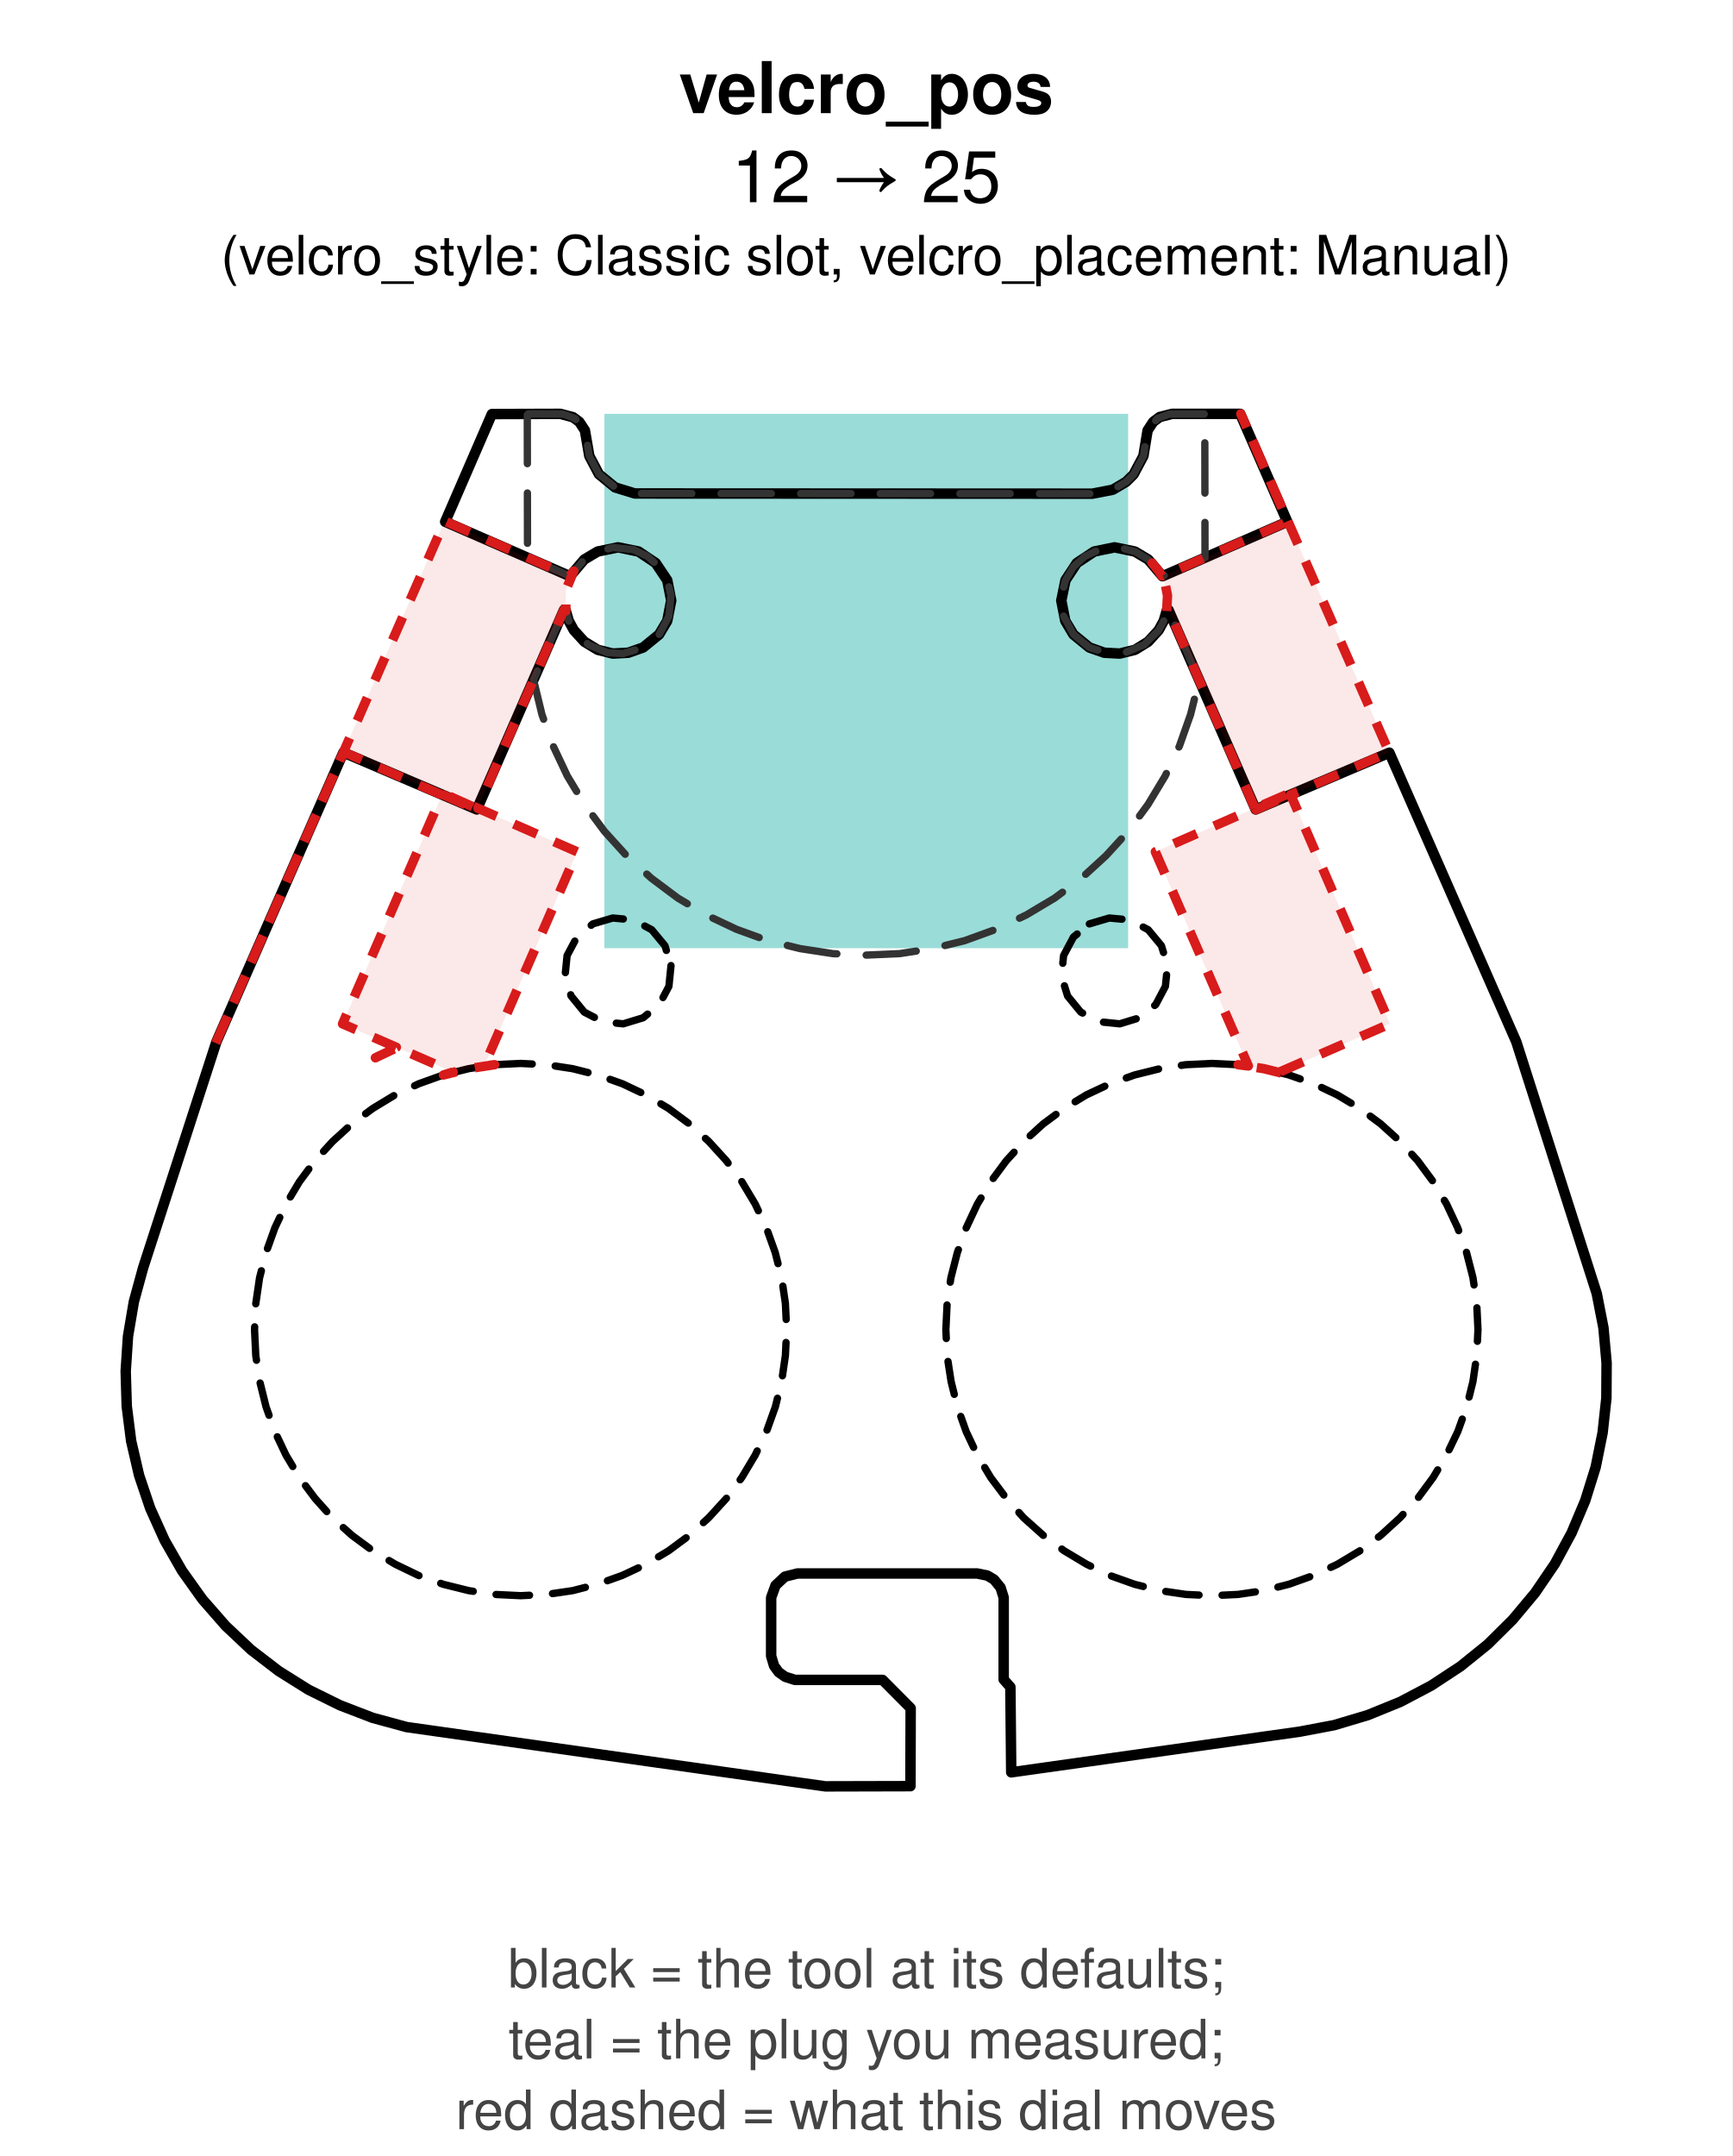
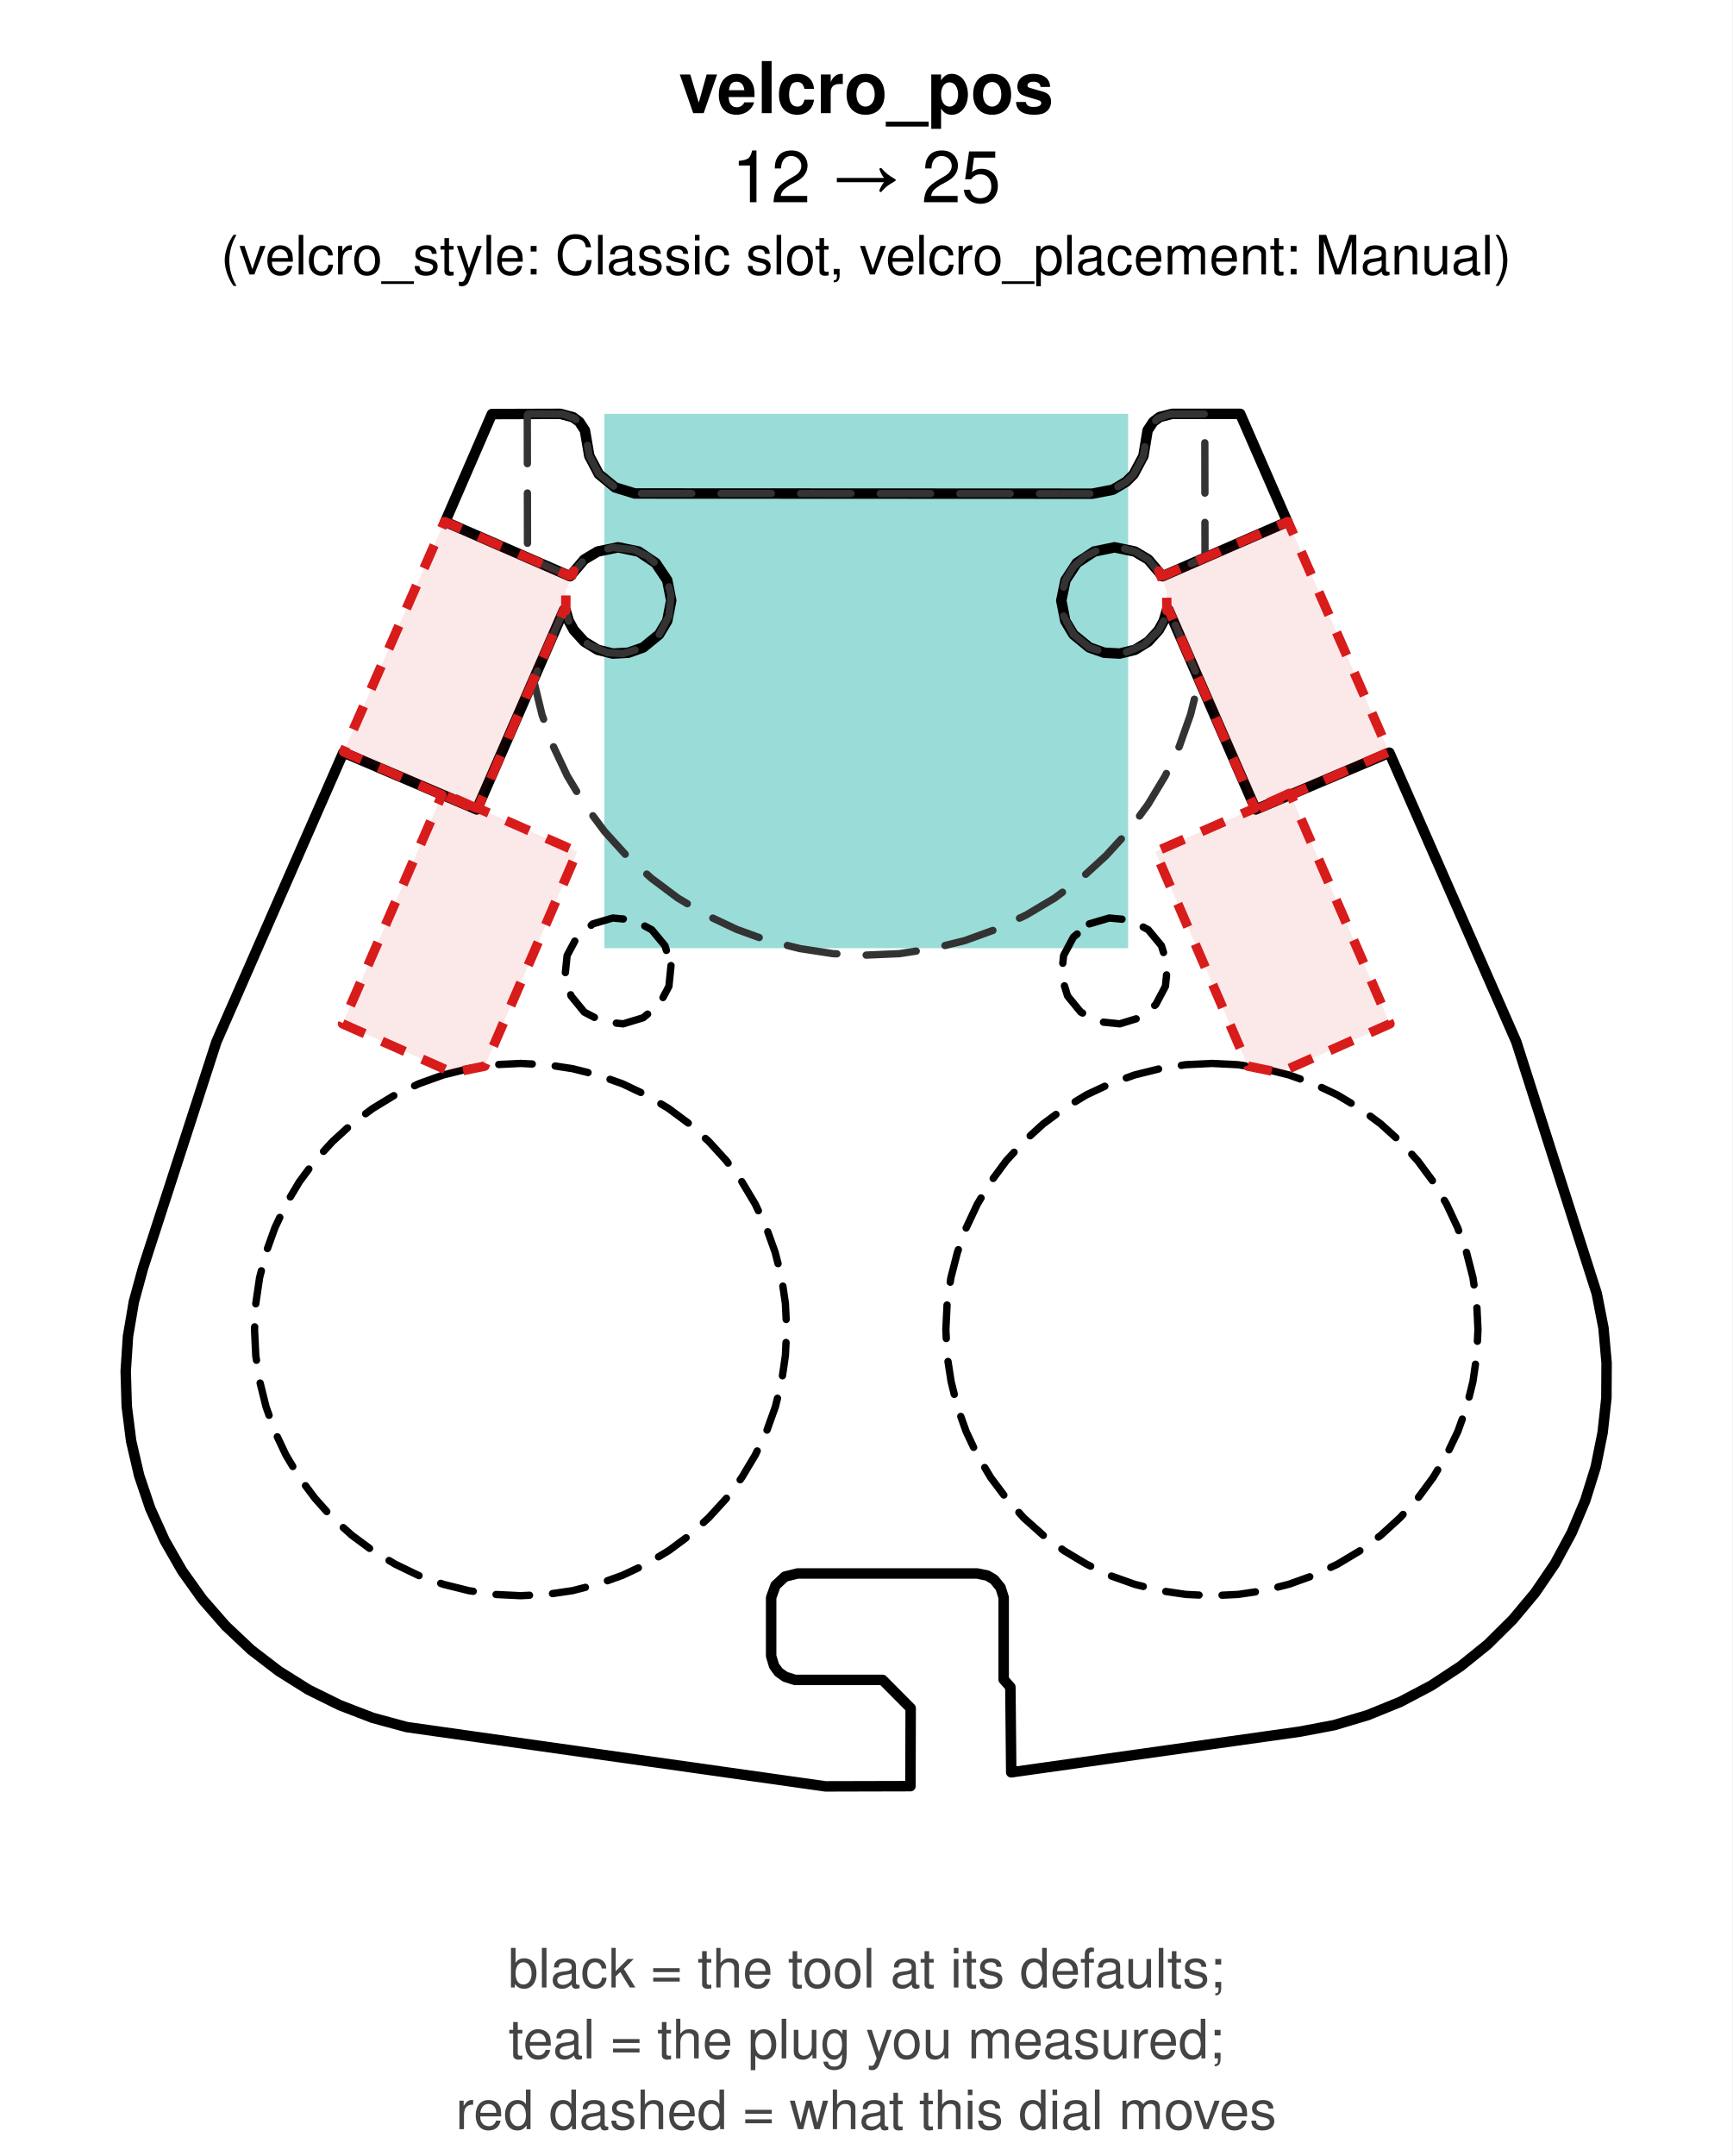
<svg xmlns="http://www.w3.org/2000/svg" width="82.69mm" height="102.89mm" viewBox="0 0 82.69 102.89" role="img">
  <rect width="82.69" height="102.89" fill="white" />
  <text x="41.35" y="5.40" font-family="Helvetica, Arial, sans-serif" font-size="3.40" font-weight="bold" text-anchor="middle" fill="#000">velcro_pos</text>
  <text x="41.35" y="9.65" font-family="Helvetica, Arial, sans-serif" font-size="3.40" text-anchor="middle" fill="#000">12 → 25</text>
  <text x="41.35" y="13.10" font-family="Helvetica, Arial, sans-serif" font-size="2.60" text-anchor="middle" fill="#000">(velcro_style: Classic slot, velcro_placement: Manual)</text>
  <path d="M 53.85 19.75 L 53.85 45.25 L 28.85 45.25 L 28.85 19.75 L 53.85 19.75 Z" fill="#20b2aa" fill-rule="evenodd" fill-opacity="0.45" stroke="none" />
  <path d="M 6.83 60.51 L 10.33 49.72 L 16.39 35.91 L 22.76 38.63 L 26.92 29.11 L 27.00 29.12 L 27.15 29.63 L 27.39 30.07 L 27.89 30.62 L 28.53 31.01 L 29.25 31.19 L 29.99 31.15 L 30.70 30.90 L 31.46 30.28 L 31.85 29.63 L 32.04 28.66 L 31.85 27.69 L 31.30 26.87 L 30.48 26.32 L 29.50 26.12 L 28.53 26.32 L 27.89 26.70 L 27.21 27.50 L 21.25 24.90 L 23.48 19.76 L 26.75 19.75 L 27.35 19.91 L 27.65 20.13 L 27.92 20.54 L 28.13 21.76 L 28.59 22.63 L 29.36 23.26 L 30.30 23.55 L 52.14 23.56 L 53.12 23.37 L 53.76 22.99 L 54.11 22.64 L 54.58 21.76 L 54.78 20.54 L 55.05 20.13 L 55.36 19.90 L 55.95 19.75 L 59.20 19.75 L 61.45 24.90 L 55.49 27.50 L 54.81 26.70 L 54.17 26.32 L 53.20 26.12 L 52.23 26.32 L 51.40 26.87 L 50.86 27.69 L 50.66 28.66 L 50.85 29.63 L 51.24 30.28 L 52.00 30.90 L 52.71 31.15 L 53.45 31.19 L 54.18 31.01 L 54.81 30.62 L 55.31 30.07 L 55.55 29.63 L 55.70 29.12 L 55.78 29.11 L 59.94 38.63 L 66.32 35.92 L 72.38 49.72 L 76.22 61.73 L 76.54 63.37 L 76.69 65.04 L 76.68 66.72 L 76.50 68.37 L 76.17 70.01 L 75.67 71.61 L 75.02 73.15 L 74.22 74.63 L 73.28 76.01 L 72.21 77.29 L 71.02 78.47 L 69.72 79.52 L 68.32 80.44 L 66.84 81.22 L 65.29 81.85 L 63.68 82.33 L 62.04 82.64 L 48.27 84.58 L 48.23 80.51 L 47.91 80.15 L 47.91 76.24 L 47.76 75.76 L 47.45 75.38 L 47.13 75.19 L 46.64 75.09 L 38.07 75.09 L 37.47 75.24 L 37.02 75.66 L 36.81 76.24 L 36.81 79.03 L 36.95 79.50 L 37.17 79.80 L 37.48 80.02 L 37.95 80.17 L 42.13 80.17 L 43.47 81.52 L 43.46 85.24 L 39.40 85.25 L 19.41 82.42 L 17.79 81.98 L 16.23 81.38 L 14.73 80.64 L 13.31 79.75 L 11.98 78.73 L 10.77 77.59 L 9.66 76.32 L 8.69 74.96 L 7.86 73.51 L 7.17 71.98 L 6.64 70.41 L 6.26 68.77 L 6.05 67.11 L 6.00 65.44 L 6.11 63.77 L 6.39 62.12 L 6.83 60.51 Z" fill="none" stroke="#000" stroke-width="0.5" stroke-linejoin="round" stroke-linecap="round" />
  <path d="M 32.03 46.08 L 31.93 47.07 L 31.47 47.94 L 30.70 48.57 L 29.75 48.86 L 28.77 48.76 L 27.89 48.30 L 27.26 47.53 L 26.97 46.59 L 27.07 45.60 L 27.54 44.72 L 28.30 44.09 L 29.25 43.81 L 30.23 43.90 L 31.11 44.37 L 31.74 45.13 L 32.03 46.08 Z" fill="none" stroke="#000" stroke-width="0.35" stroke-linejoin="round" stroke-linecap="round" stroke-dasharray="1.6,1.1" />
  <path d="M 21.16 51.30 L 22.37 51.00 L 23.60 50.81 L 24.85 50.75 L 26.09 50.81 L 27.33 51.00 L 28.53 51.30 L 29.71 51.72 L 30.83 52.25 L 31.90 52.89 L 32.90 53.63 L 33.83 54.47 L 34.67 55.39 L 35.41 56.39 L 36.05 57.46 L 36.58 58.59 L 37.00 59.76 L 37.31 60.97 L 37.49 62.20 L 37.55 63.45 L 37.49 64.69 L 37.31 65.93 L 37.01 67.14 L 36.59 68.31 L 36.05 69.44 L 35.41 70.51 L 34.67 71.51 L 33.83 72.43 L 32.91 73.27 L 31.91 74.01 L 30.84 74.65 L 29.71 75.18 L 28.54 75.60 L 27.33 75.91 L 26.10 76.09 L 24.85 76.15 L 23.61 76.09 L 22.38 75.91 L 21.17 75.61 L 19.99 75.19 L 18.87 74.65 L 17.80 74.01 L 16.80 73.27 L 15.87 72.44 L 15.04 71.51 L 14.29 70.51 L 13.65 69.44 L 13.12 68.32 L 12.70 67.14 L 12.40 65.93 L 12.21 64.70 L 12.15 63.46 L 12.21 62.21 L 12.39 60.98 L 12.70 59.77 L 13.12 58.60 L 13.65 57.47 L 14.29 56.40 L 15.03 55.40 L 15.87 54.48 L 16.79 53.64 L 17.79 52.90 L 18.86 52.25 L 19.99 51.72 L 21.16 51.30 Z" fill="none" stroke="#000" stroke-width="0.35" stroke-linejoin="round" stroke-linecap="round" stroke-dasharray="1.6,1.1" />
  <path d="M 57.85 50.75 L 59.09 50.81 L 60.33 51.00 L 61.53 51.30 L 62.71 51.72 L 63.83 52.25 L 64.90 52.89 L 65.90 53.63 L 66.83 54.47 L 67.67 55.39 L 68.41 56.39 L 69.05 57.46 L 69.58 58.59 L 70.00 59.76 L 70.31 60.97 L 70.49 62.20 L 70.55 63.45 L 70.49 64.69 L 70.31 65.93 L 70.01 67.14 L 69.59 68.31 L 69.05 69.44 L 68.41 70.51 L 67.67 71.51 L 66.83 72.43 L 65.91 73.27 L 64.91 74.01 L 63.84 74.65 L 62.71 75.18 L 61.54 75.60 L 60.33 75.91 L 59.10 76.09 L 57.85 76.15 L 56.61 76.09 L 55.38 75.91 L 54.17 75.61 L 52.99 75.19 L 51.87 74.65 L 50.80 74.01 L 49.80 73.27 L 48.87 72.44 L 48.04 71.51 L 47.29 70.51 L 46.65 69.44 L 46.12 68.32 L 45.70 67.14 L 45.40 65.93 L 45.21 64.70 L 45.15 63.46 L 45.21 62.21 L 45.39 60.98 L 45.70 59.77 L 46.12 58.60 L 46.65 57.47 L 47.29 56.40 L 48.03 55.40 L 48.87 54.48 L 49.79 53.64 L 50.79 52.90 L 51.86 52.25 L 52.99 51.72 L 54.16 51.30 L 55.37 51.00 L 56.60 50.81 L 57.85 50.75 Z" fill="none" stroke="#000" stroke-width="0.35" stroke-linejoin="round" stroke-linecap="round" stroke-dasharray="1.6,1.1" />
  <path d="M 52.00 44.09 L 52.95 43.81 L 53.93 43.90 L 54.81 44.37 L 55.44 45.13 L 55.73 46.08 L 55.63 47.07 L 55.17 47.94 L 54.40 48.57 L 53.45 48.86 L 52.47 48.76 L 51.59 48.30 L 50.96 47.53 L 50.67 46.59 L 50.77 45.60 L 51.24 44.72 L 52.00 44.09 Z" fill="none" stroke="#000" stroke-width="0.35" stroke-linejoin="round" stroke-linecap="round" stroke-dasharray="1.6,1.1" />
  <path d="M 25.17 19.80 L 25.22 19.75 L 26.87 19.76 L 27.45 19.97 L 27.92 20.53 L 28.13 21.76 L 28.59 22.63 L 29.36 23.26 L 30.30 23.55 L 52.14 23.56 L 53.12 23.37 L 53.76 22.99 L 54.11 22.64 L 54.58 21.76 L 54.78 20.53 L 55.25 19.97 L 55.83 19.76 L 57.51 19.76 L 57.52 26.61 L 55.48 27.50 L 54.81 26.70 L 54.18 26.32 L 53.45 26.13 L 52.47 26.23 L 51.79 26.55 L 51.24 27.05 L 50.86 27.69 L 50.67 28.41 L 50.77 29.40 L 51.24 30.27 L 52.00 30.90 L 52.95 31.19 L 53.70 31.15 L 54.61 30.77 L 55.31 30.08 L 55.55 29.63 L 55.70 29.12 L 55.79 29.12 L 57.24 32.46 L 56.83 34.10 L 56.30 35.60 L 55.62 37.03 L 54.80 38.39 L 53.86 39.67 L 52.79 40.84 L 51.62 41.91 L 50.34 42.86 L 48.98 43.67 L 47.54 44.35 L 46.05 44.89 L 44.51 45.27 L 42.94 45.51 L 41.35 45.58 L 39.76 45.51 L 38.19 45.27 L 36.65 44.89 L 35.16 44.35 L 33.72 43.67 L 32.36 42.86 L 31.09 41.91 L 29.91 40.84 L 28.85 39.67 L 27.90 38.39 L 27.08 37.03 L 26.40 35.59 L 25.87 34.10 L 25.47 32.45 L 26.92 29.11 L 27.00 29.12 L 27.15 29.63 L 27.39 30.08 L 28.09 30.77 L 29.00 31.15 L 29.75 31.19 L 30.70 30.90 L 31.47 30.27 L 31.93 29.40 L 32.03 28.42 L 31.85 27.69 L 31.47 27.05 L 30.91 26.55 L 30.24 26.23 L 29.25 26.13 L 28.53 26.32 L 27.89 26.70 L 27.22 27.50 L 25.18 26.61 L 25.17 19.80 Z" fill="none" stroke="#333333" stroke-width="0.35" stroke-linejoin="round" stroke-linecap="round" stroke-dasharray="2.4,1.4" />
-   <path d="M 55.69 29.16 L 55.73 28.42 L 55.63 27.92 L 55.31 27.25 L 55.00 26.87 L 55.31 27.25 L 55.31 27.25 L 55.44 27.46 L 55.45 27.48 L 55.50 27.49 L 61.47 24.89 L 59.23 19.75 L 66.31 35.90 L 61.61 37.93 L 66.35 48.86 L 61.08 51.16 L 61.54 51.30 L 60.33 51.00 L 59.10 50.81 L 59.59 50.87 L 55.15 40.65 L 59.90 38.57 L 55.79 29.12 L 55.69 29.16 Z M 59.92 38.57 L 59.95 38.64 L 61.59 37.91 L 61.55 37.86 L 59.92 38.57 Z" fill="#d81b1b" fill-rule="evenodd" fill-opacity="0.1" stroke="#d81b1b" stroke-width="0.45" stroke-linejoin="round" stroke-dasharray="1.2,0.9" />
-   <path d="M 10.30 49.78 L 21.23 24.87 L 27.20 27.49 L 27.39 27.25 L 27.01 28.17 L 27.01 29.16 L 26.91 29.12 L 22.81 38.57 L 27.55 40.65 L 23.11 50.87 L 23.61 50.81 L 22.37 51.00 L 21.17 51.30 L 21.63 51.16 L 18.95 49.99 L 17.92 50.48 L 18.92 49.98 L 16.35 48.86 L 21.10 37.94 L 16.41 35.89 L 10.30 49.78 Z M 21.11 37.91 L 22.75 38.64 L 22.79 38.60 L 21.15 37.86 L 21.11 37.91 Z" fill="#d81b1b" fill-rule="evenodd" fill-opacity="0.1" stroke="#d81b1b" stroke-width="0.45" stroke-linejoin="round" stroke-dasharray="1.2,0.9" />
+   <path d="M 21.10 37.94 L 16.40 35.88 L 21.22 24.89 L 27.20 27.49 L 27.39 27.25 L 27.01 28.17 L 27.01 29.14 L 26.91 29.12 L 22.81 38.57 L 27.55 40.65 L 23.14 50.88 L 21.61 51.19 L 16.35 48.86 L 21.10 37.94 Z M 22.79 38.59 L 21.15 37.86 L 21.11 37.91 L 22.75 38.64 L 22.79 38.59 Z" fill="#d81b1b" fill-rule="evenodd" fill-opacity="0.1" stroke="#d81b1b" stroke-width="0.45" stroke-linejoin="round" stroke-dasharray="1.2,0.9" />
+   <path d="M 55.31 27.25 L 55.50 27.49 L 61.48 24.89 L 66.30 35.88 L 61.61 37.94 L 66.35 48.86 L 61.09 51.19 L 59.57 50.88 L 55.15 40.65 L 59.90 38.57 L 55.79 29.12 L 55.70 29.14 L 55.69 28.17 L 55.31 27.25 Z M 61.59 37.93 L 61.55 37.86 L 59.91 38.60 L 59.95 38.64 L 61.59 37.93 Z" fill="#d81b1b" fill-rule="evenodd" fill-opacity="0.1" stroke="#d81b1b" stroke-width="0.45" stroke-linejoin="round" stroke-dasharray="1.2,0.9" />
  <text x="41.35" y="94.85" font-family="Helvetica, Arial, sans-serif" font-size="2.60" text-anchor="middle" fill="#444444">black = the tool at its defaults;</text>
  <text x="41.35" y="98.23" font-family="Helvetica, Arial, sans-serif" font-size="2.60" text-anchor="middle" fill="#444444">teal = the plug you measured;</text>
  <text x="41.35" y="101.61" font-family="Helvetica, Arial, sans-serif" font-size="2.60" text-anchor="middle" fill="#444444">red dashed = what this dial moves</text>
</svg>
